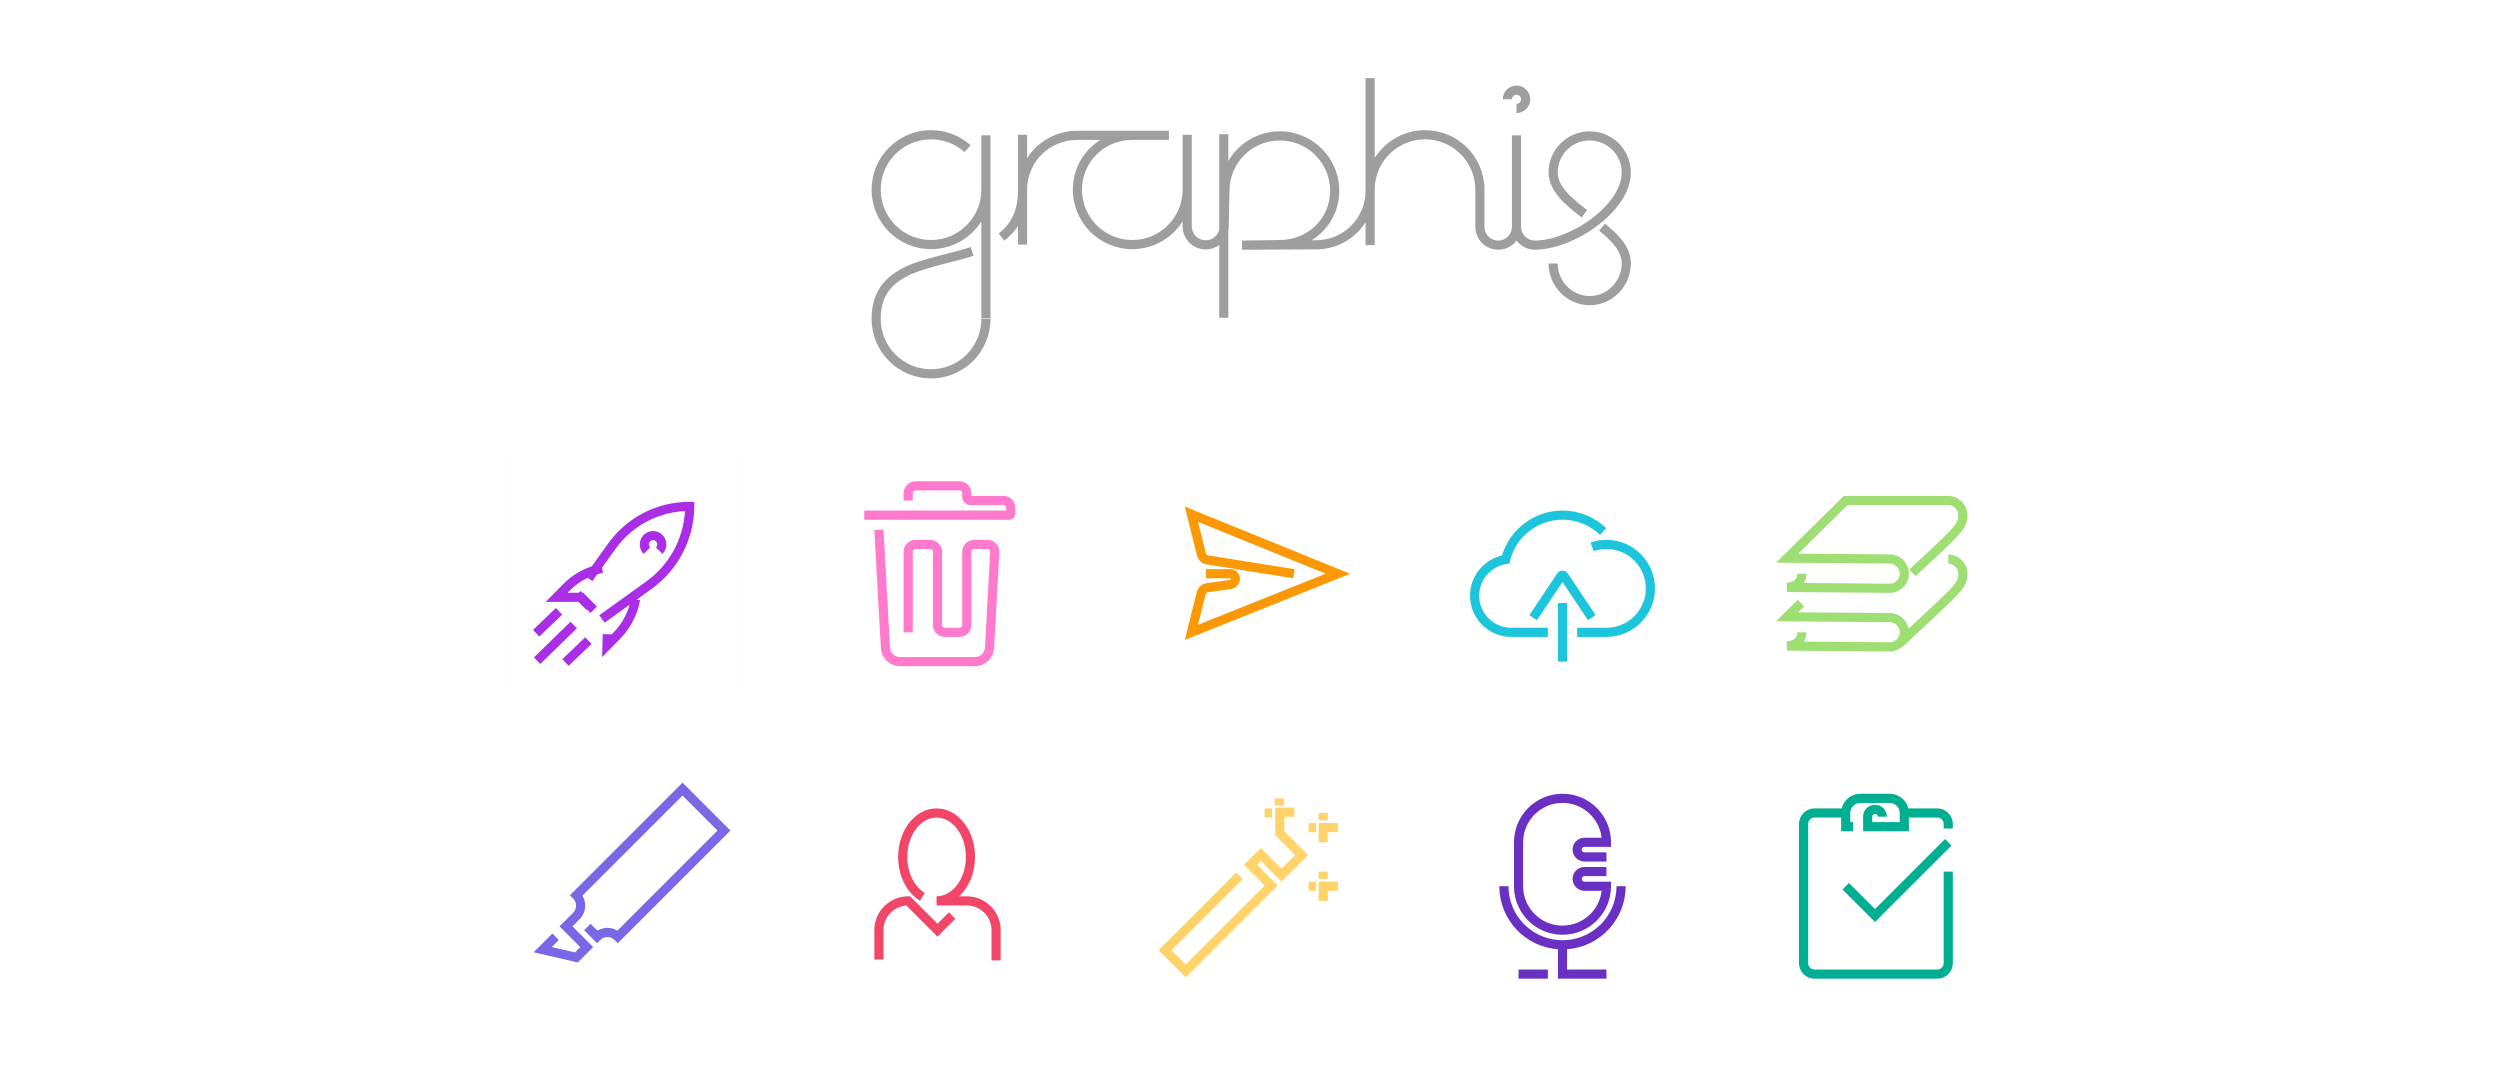
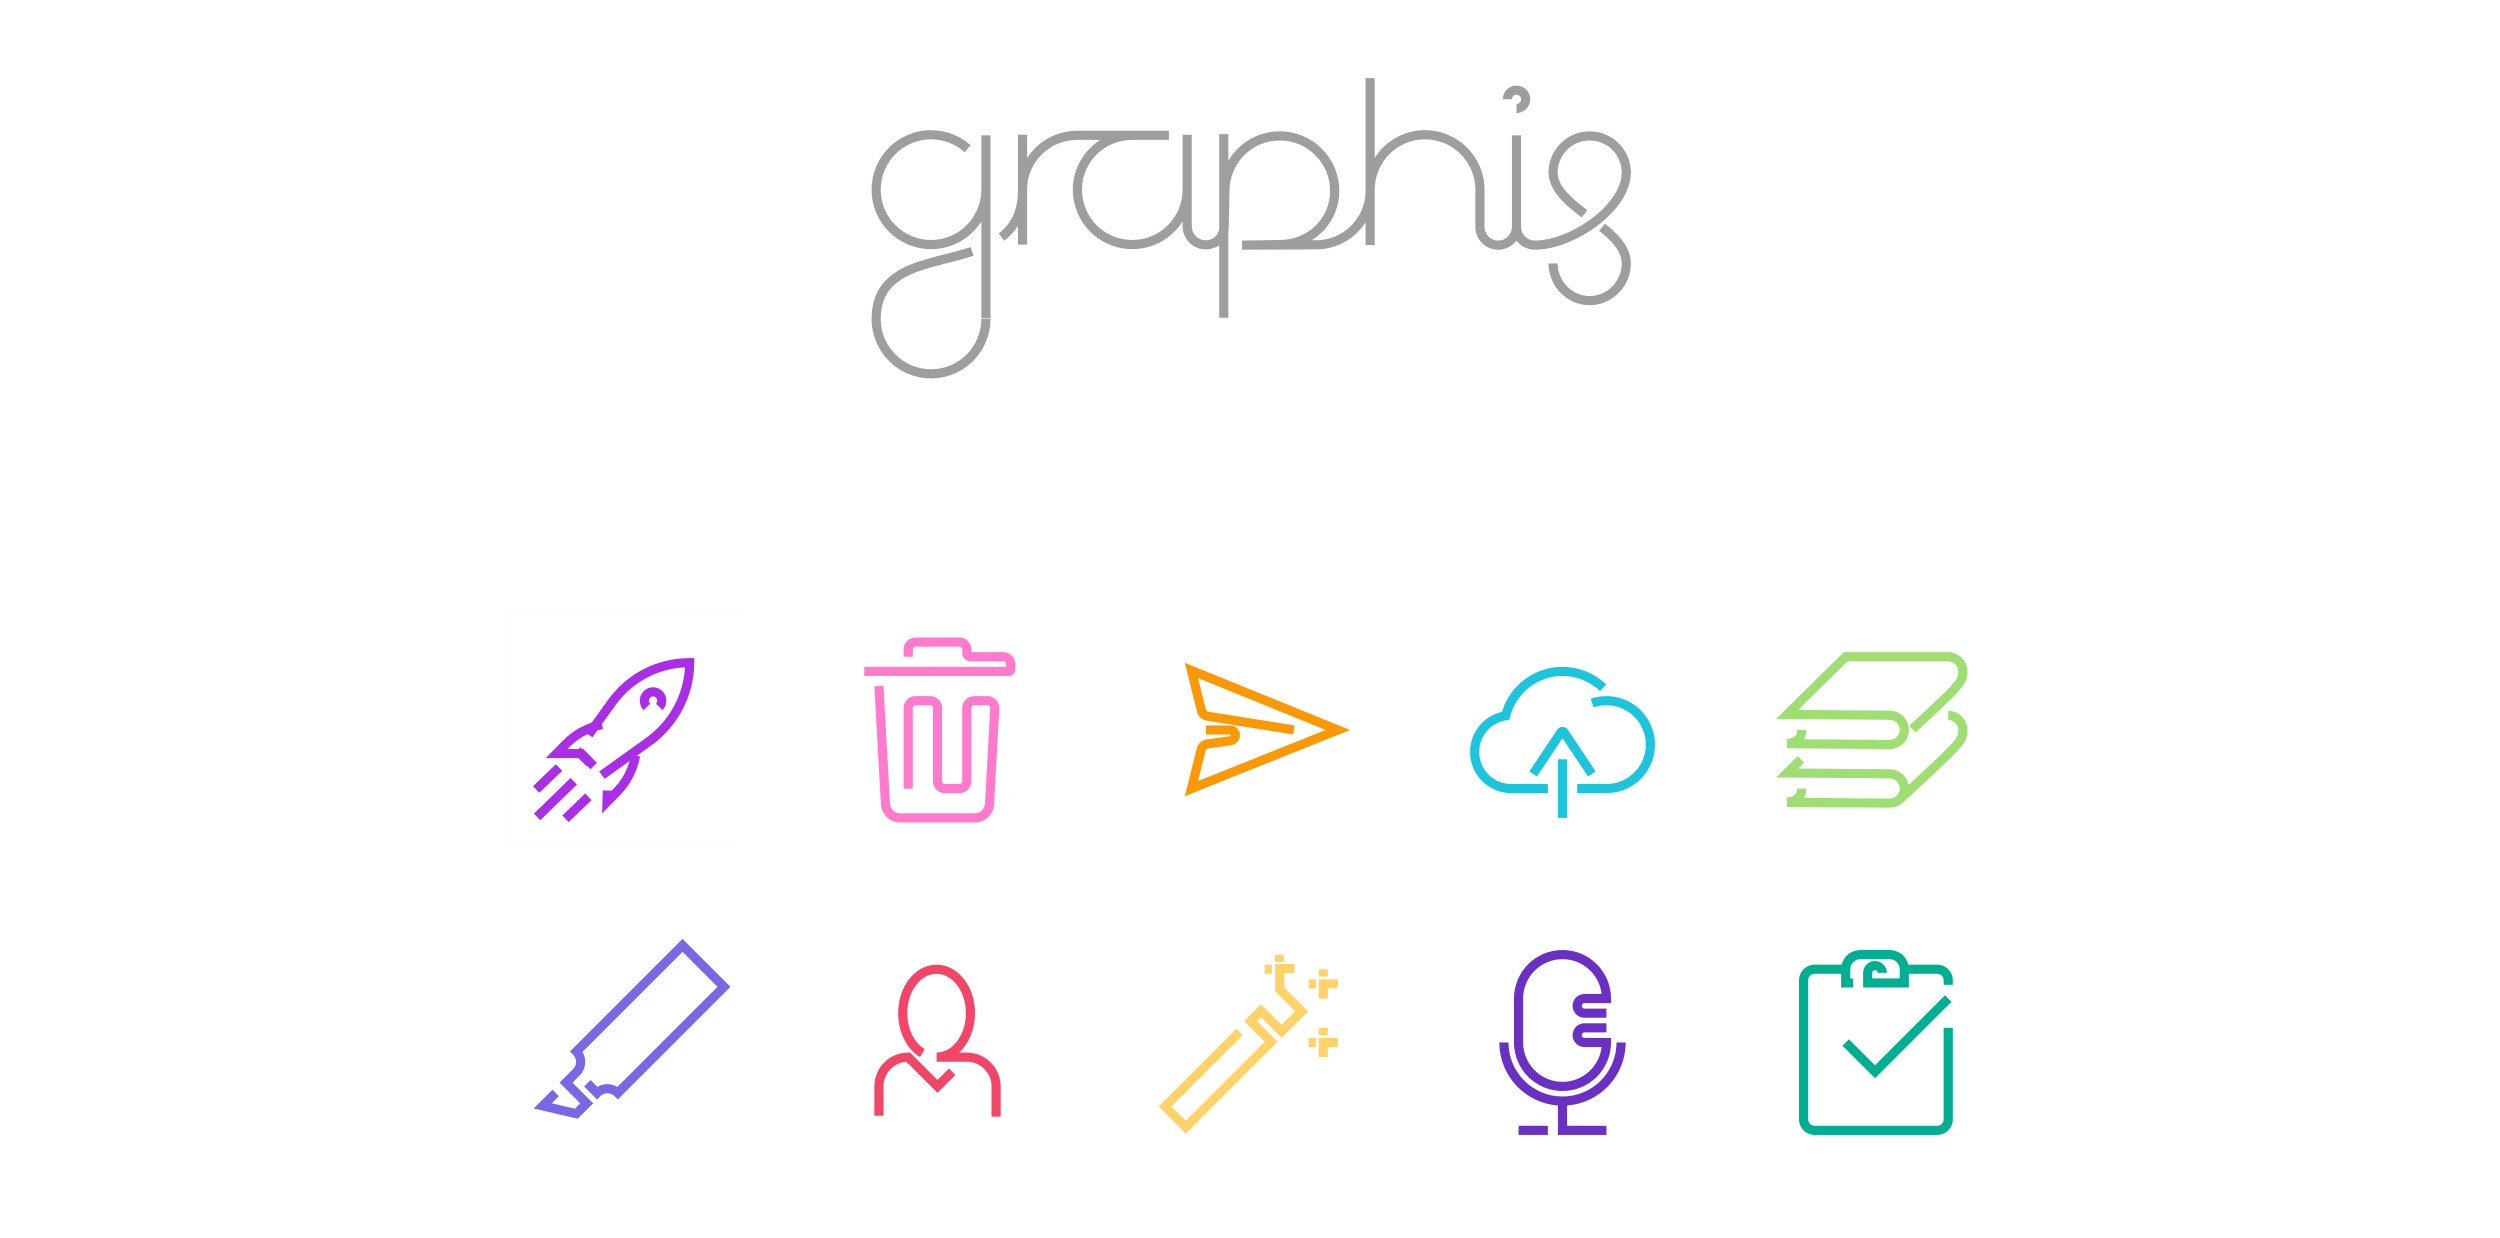
- <svg xmlns="http://www.w3.org/2000/svg" width="1024px" height="443px" viewBox="0 0 1024 443" version="1.1">
+ <svg xmlns="http://www.w3.org/2000/svg" width="1024px" height="507px" viewBox="0 0 1024 507" version="1.1">
  <g id="banner-rainbow" stroke="none" stroke-width="1" fill="none" fill-rule="evenodd">
-     <g id="Group" transform="translate(336, 187)">
+     <g id="Group" transform="translate(336, 251)">
      <rect id="Rectangle" stroke-opacity="0" stroke="#979797" stroke-width="0.75" x="0" y="0" width="96" height="96" />
      <path d="M25.872,29.896 L28.557,78.229 C28.676,80.359 30.395,82.037 32.508,82.122 L32.676,82.125 L63.319,82.125 C65.454,82.125 67.225,80.499 67.425,78.393 L67.438,78.225 L69.58,39.061 C69.614,38.441 69.138,37.911 68.518,37.877 L68.456,37.875 L63,37.875 C62.415,37.875 61.935,38.321 61.88,38.892 L61.875,39 L61.875,69 C61.875,71.634 59.786,73.78 57.175,73.872 L57,73.875 L51,73.875 C48.366,73.875 46.22,71.786 46.128,69.175 L46.125,69 L46.125,39 C46.125,38.415 45.679,37.935 45.108,37.88 L45,37.875 L39,37.875 C38.415,37.875 37.935,38.321 37.88,38.892 L37.875,39 L37.875,72 L34.125,72 L34.125,39 C34.125,36.366 36.214,34.22 38.825,34.128 L39,34.125 L45,34.125 C47.634,34.125 49.78,36.214 49.872,38.825 L49.875,39 L49.875,69 C49.875,69.585 50.321,70.065 50.892,70.12 L51,70.125 L57,70.125 C57.585,70.125 58.065,69.679 58.12,69.108 L58.125,69 L58.125,39 C58.125,36.366 60.214,34.22 62.825,34.128 L63,34.125 L68.456,34.125 C68.545,34.125 68.634,34.127 68.723,34.132 C71.353,34.276 73.381,36.479 73.331,39.091 L73.324,39.266 L71.182,78.43 C70.958,82.535 67.617,85.764 63.531,85.872 L63.319,85.875 L32.676,85.875 C28.567,85.875 25.162,82.72 24.828,78.648 L24.813,78.437 L22.128,30.104 L25.872,29.896 Z M57,10.125 C59.634,10.125 61.78,12.214 61.872,14.825 L61.875,15 L61.875,16.125 L75,16.125 C77.634,16.125 79.78,18.214 79.872,20.825 L79.875,21 L79.875,23.25 C79.875,24.651 78.777,25.796 77.394,25.871 L77.25,25.875 L18,25.875 L18,22.125 L76.125,22.125 L76.125,21 C76.125,20.415 75.679,19.935 75.108,19.88 L75,19.875 L61.5,19.875 C59.689,19.875 58.212,18.449 58.129,16.659 L58.125,16.5 L58.125,15 C58.125,14.415 57.679,13.935 57.108,13.88 L57,13.875 L39,13.875 C38.415,13.875 37.935,14.321 37.88,14.892 L37.875,15 L37.875,18 L34.125,18 L34.125,15 C34.125,12.366 36.214,10.22 38.825,10.128 L39,10.125 L57,10.125 Z" id="Shape" fill="#FF79CD" fill-rule="nonzero" />
    </g>
-     <g id="Group" transform="translate(464, 187)">
+     <g id="Group" transform="translate(464, 251)">
      <path d="M26.3,40.556 L21.286,20.498 L89.015,48.013 L21.292,75.103 L26.19,55.51 C26.657,53.643 28.176,52.231 30.059,51.894 L30.248,51.864 L39.699,50.552 C39.943,50.518 40.125,50.309 40.125,50.062 C40.125,49.974 40.063,49.899 39.98,49.88 L39.938,49.875 L30,49.875 L30,46.125 L39.938,46.125 C42.112,46.125 43.875,47.888 43.875,50.062 C43.875,52.122 42.399,53.875 40.389,54.238 L40.215,54.266 L30.764,55.579 C30.345,55.637 29.997,55.925 29.858,56.319 L29.828,56.42 L26.708,68.897 L78.984,47.986 L26.714,26.751 L29.938,39.647 C30.039,40.05 30.353,40.362 30.751,40.464 L30.852,40.485 L66.296,46.148 L65.704,49.852 L30.26,44.188 C28.396,43.89 26.878,42.545 26.351,40.744 L26.3,40.556 Z" id="Path-36" fill="#FA9905" fill-rule="nonzero" />
      <rect id="frame" stroke-opacity="0" stroke="#979797" stroke-width="0.75" x="0" y="0" width="96" height="96" />
    </g>
-     <g id="Group" transform="translate(208, 187)">
+     <g id="Group" transform="translate(208, 251)">
      <rect id="Rectangle" stroke-opacity="0.01" stroke="#979797" stroke-width="0.5" x="0" y="0" width="96" height="96" />
      <path d="M31.702,74.022 L34.298,76.728 L24.923,85.728 L22.327,83.022 L31.702,74.022 Z M25.691,67.657 L28.309,70.343 L13.309,84.968 L10.691,82.282 L25.691,67.657 Z M74.096,18.57 L74.529,18.571 L76.4,18.588 L76.388,20.459 C76.296,33.693 69.892,46.161 59.171,54.026 L58.558,54.469 L52.786,58.61 L54.168,58.862 C53.099,64.717 50.346,70.117 46.259,74.388 L45.943,74.714 L38.614,82.145 L38.895,72.739 L42.517,72.847 L43.273,72.081 C46.407,68.903 48.681,64.978 49.899,60.683 L39.65,68.038 L37.464,64.991 L56.625,51.24 C66.017,44.5 71.855,33.918 72.565,22.526 L72.575,22.355 L72.419,22.361 C61.387,22.891 51.076,28.403 44.442,37.399 L44.195,37.738 L38.59,45.521 L38.989,47.64 C38.205,47.787 37.431,47.97 36.669,48.187 L34.628,51.023 L32.738,49.663 C30.133,50.89 27.737,52.551 25.66,54.587 L25.349,54.897 L24.48,55.777 L29.068,55.777 L29.77,55.076 L30.471,55.777 L30.894,55.778 L36.501,61.462 L33.831,64.096 L32.357,62.601 L32.175,62.784 L28.918,59.526 L15.515,59.528 L22.679,52.264 C25.959,48.938 29.966,46.449 34.36,44.978 L41.152,35.547 C48.809,24.915 61.091,18.593 74.096,18.57 Z M19.702,62.022 L22.298,64.728 L12.923,73.728 L10.327,71.022 L19.702,62.022 Z M63.36,32.126 C65.433,34.228 65.475,37.599 63.487,39.753 L63.36,39.886 L60.69,37.252 C61.366,36.567 61.366,35.445 60.69,34.759 C60.028,34.088 58.965,34.088 58.303,34.759 C57.655,35.416 57.628,36.474 58.222,37.164 L58.303,37.252 L55.634,39.886 C53.517,37.74 53.517,34.271 55.634,32.126 C57.764,29.966 61.229,29.966 63.36,32.126 Z" id="Shape" fill="#AA2EE6" fill-rule="nonzero" />
    </g>
-     <g id="Group" transform="translate(592, 187)">
+     <g id="Group" transform="translate(592, 251)">
      <path d="M49.875,60 L49.875,84 L46.125,84 L46.125,60 L49.875,60 Z M48,22.125 C54.652,22.125 60.912,24.649 65.667,29.095 L65.951,29.365 L63.349,32.065 C59.252,28.118 53.805,25.875 48,25.875 C37.89,25.875 29.149,32.713 26.609,42.329 L26.532,42.627 L26.23,43.838 L24.996,44.027 C18.636,45 13.875,50.497 13.875,57 C13.875,64.166 19.618,69.991 26.753,70.123 L27,70.125 L27,73.875 C17.68,73.875 10.125,66.32 10.125,57 C10.125,49.103 15.583,42.361 23.085,40.582 L23.214,40.551 L23.271,40.364 C26.537,29.759 36.325,22.282 47.642,22.127 L48,22.125 Z M42,70.125 L42,73.875 L27,73.875 L27,70.125 L42,70.125 Z M66,34.125 C76.977,34.125 85.875,43.023 85.875,54 C85.875,64.867 77.154,73.697 66.329,73.872 L66,73.875 L54,73.875 L54,70.125 L66,70.125 C74.906,70.125 82.125,62.906 82.125,54 C82.125,45.094 74.906,37.875 66,37.875 C64.328,37.875 62.692,38.129 61.133,38.622 L60.745,38.75 L59.524,35.205 C61.59,34.493 63.771,34.125 66,34.125 Z M50.098,47.774 L50.184,47.896 L61.56,64.96 L58.44,67.04 L47.999,51.38 L37.56,67.04 L34.44,64.96 L45.816,47.896 C46.008,47.608 46.256,47.36 46.544,47.168 C47.709,46.392 49.268,46.669 50.098,47.774 Z" id="Shape" fill="#1CC5DC" fill-rule="nonzero" />
      <rect id="Rectangle" x="0" y="0" width="96" height="96" />
    </g>
-     <g id="Group" transform="translate(720, 315)">
+     <g id="Group" transform="translate(720, 379)">
      <path d="M61.875,25.5 L43.125,25.5 L43.125,19.5 C43.125,16.808 45.308,14.625 48,14.625 C50.634,14.625 52.78,16.714 52.872,19.325 L52.875,19.5 L49.125,19.5 C49.125,18.879 48.621,18.375 48,18.375 C47.415,18.375 46.935,18.821 46.88,19.392 L46.875,19.5 L46.875,21.75 L58.125,21.75 L58.125,18 L58.122,17.834 C58.037,15.689 56.314,13.965 54.17,13.878 L54,13.875 L42,13.875 L41.834,13.878 C39.689,13.963 37.965,15.686 37.878,17.83 L37.875,18 L37.875,21.75 L39,21.75 L39,25.5 L34.125,25.5 L34.125,19.875 L23.25,19.875 C21.849,19.875 20.704,20.973 20.629,22.356 L20.625,22.5 L20.625,79.5 C20.625,80.901 21.723,82.046 23.106,82.121 L23.25,82.125 L73.5,82.125 C74.901,82.125 76.046,81.027 76.121,79.644 L76.125,79.5 L76.125,42 L79.875,42 L79.875,79.5 C79.875,82.957 77.124,85.771 73.691,85.872 L73.5,85.875 L23.25,85.875 C19.793,85.875 16.979,83.124 16.878,79.691 L16.875,79.5 L16.875,22.5 C16.875,19.043 19.626,16.229 23.059,16.128 L23.25,16.125 L34.35,16.125 C35.174,12.75 38.173,10.228 41.779,10.128 L42,10.125 L54,10.125 L54.213,10.128 C57.822,10.224 60.826,12.747 61.65,16.125 L73.5,16.125 C76.957,16.125 79.771,18.876 79.872,22.309 L79.875,22.5 L79.875,24.375 L76.125,24.375 L76.125,22.5 C76.125,21.099 75.027,19.954 73.644,19.879 L73.5,19.875 L61.875,19.875 L61.875,25.5 Z M76.674,28.674 L79.326,31.326 L48,62.652 L34.674,49.326 L37.326,46.674 L48,57.349 L76.674,28.674 Z" id="Shape" fill="#00AF91" fill-rule="nonzero" />
      <rect id="Rectangle" x="0" y="0" width="96" height="96" />
    </g>
-     <g id="Group" transform="translate(592, 315)">
+     <g id="Group" transform="translate(592, 379)">
      <path d="M42,82.125 L42,85.875 L30,85.875 L30,82.125 L42,82.125 Z M25.875,48 C25.875,60.219 35.781,70.125 48,70.125 C60.097,70.125 69.927,60.416 70.122,48.366 L70.125,48 L73.875,48 C73.875,61.66 63.29,72.847 49.876,73.808 L49.875,82.125 L66,82.125 L66,85.875 L46.125,85.875 L46.125,73.808 C32.85,72.857 22.347,61.893 22.128,48.428 L22.125,48 L25.875,48 Z M48,10.125 C58.867,10.125 67.697,18.846 67.872,29.671 L67.875,30 L67.875,31.875 L57,31.875 C56.379,31.875 55.875,32.379 55.875,33 C55.875,33.585 56.321,34.065 56.892,34.12 L57,34.125 L66,34.125 L66,37.875 L57,37.875 C54.308,37.875 52.125,35.692 52.125,33 C52.125,30.366 54.214,28.22 56.825,28.128 L57,28.125 L64.017,28.125 L63.989,27.898 C62.97,20.072 56.34,14.008 48.267,13.877 L48,13.875 C39.183,13.875 32.02,20.951 31.877,29.733 L31.875,30 L31.875,48 C31.875,56.906 39.094,64.125 48,64.125 C56.193,64.125 62.959,58.014 63.989,50.102 L64.017,49.875 L57,49.875 C54.366,49.875 52.22,47.786 52.128,45.175 L52.125,45 C52.125,42.366 54.214,40.22 56.825,40.128 L57,40.125 L66,40.125 L66,43.875 L57,43.875 C56.379,43.875 55.875,44.379 55.875,45 C55.875,45.585 56.321,46.065 56.892,46.12 L57,46.125 L67.875,46.125 L67.875,48 C67.875,58.977 58.977,67.875 48,67.875 C37.133,67.875 28.303,59.154 28.128,48.329 L28.125,48 L28.125,30 C28.125,19.023 37.023,10.125 48,10.125 Z" id="Shape" fill="#6930C3" fill-rule="nonzero" />
      <rect id="Rectangle" x="0" y="0" width="96" height="96" />
    </g>
-     <g id="Group" transform="translate(464, 315)">
+     <g id="Group" transform="translate(464, 379)">
      <path d="M66.194,15.817 L66.194,19.567 L62.068,19.567 L62.068,25.538 L71.797,35.227 L60.922,46.101 L52.436,37.616 L50.845,39.207 L59.331,47.692 L21.678,85.346 L10.541,74.209 L42.361,42.389 L45.012,45.04 L15.843,74.209 L21.677,80.042 L54.027,47.692 L45.543,39.207 L52.437,32.313 L60.921,40.798 L66.487,35.232 L58.319,27.096 L58.319,15.817 L66.194,15.817 Z M84,46.125 L84,49.875 L79.875,49.875 L79.875,54 L76.125,54 L76.125,46.125 L84,46.125 Z M75,46.125 L75,49.875 L72,49.875 L72,46.125 L75,46.125 Z M79.875,42 L79.875,45 L76.125,45 L76.125,42 L79.875,42 Z M84,22.125 L84,25.875 L79.875,25.875 L79.875,30 L76.125,30 L76.125,22.125 L84,22.125 Z M75,22.125 L75,25.875 L72,25.875 L72,22.125 L75,22.125 Z M79.875,18 L79.875,21 L76.125,21 L76.125,18 L79.875,18 Z M57,16.125 L57,19.875 L54,19.875 L54,16.125 L57,16.125 Z M61.875,12 L61.875,15 L58.125,15 L58.125,12 L61.875,12 Z" id="Shape" fill="#FFD369" fill-rule="nonzero" />
      <rect id="Rectangle" x="0" y="0" width="96" height="96" />
    </g>
-     <g id="Group" transform="translate(336, 315)">
+     <g id="Group" transform="translate(336, 379)">
      <path d="M47.625,16.125 C56.446,16.125 63.375,25.114 63.375,36 C63.375,42.599 60.829,48.5 56.859,52.126 L60,52.125 C67.579,52.125 73.738,58.201 73.873,65.748 L73.875,66 L73.875,78.375 L70.125,78.375 L70.125,66 C70.125,60.486 65.717,56.001 60.232,55.878 L60,55.875 L48,55.875 L47.945,55.872 L47.945,55.872 L47.625,55.875 L47.625,52.125 C54.13,52.125 59.625,44.997 59.625,36 C59.625,27.003 54.13,19.875 47.625,19.875 C41.12,19.875 35.625,27.003 35.625,36 C35.625,42.347 38.398,47.974 42.55,50.601 L42.769,50.737 L40.839,53.952 C35.372,50.669 31.875,43.712 31.875,36 C31.875,25.114 38.804,16.125 47.625,16.125 Z M36.777,52.125 L48,63.349 L52.674,58.674 L55.326,61.326 L48,68.652 L35.252,55.903 L35.078,55.916 C29.994,56.375 25.994,60.592 25.878,65.768 L25.875,66 L25.875,78 L22.125,78 L22.125,66 C22.125,58.421 28.201,52.262 35.748,52.127 L36,52.125 L36.777,52.125 Z" id="Shape" fill="#F14668" fill-rule="nonzero" />
      <rect id="Rectangle" x="0" y="0" width="96" height="96" />
    </g>
-     <g id="Group" transform="translate(720, 187)">
+     <g id="Group" transform="translate(720, 251)">
      <path d="M78,40.125 C82.02,40.125 85.875,43.517 85.875,48 C85.875,50.845 85.068,52.697 83.252,54.887 L82.978,55.211 L81.814,56.554 L81.643,56.756 L81.45,56.969 L81.077,57.359 L80.714,57.727 L79.962,58.474 L78.138,60.246 L76.01,62.283 L72.926,65.206 L69.965,67.993 L63.881,73.681 L59.776,77.499 L59.699,77.416 C58.305,78.87 56.357,79.786 54.198,79.827 L53.986,79.828 L11.985,79.5 L11.767,75.764 C14.819,75.383 16.064,74.276 16.123,72.161 L16.125,72 L19.875,72 C19.875,73.452 19.556,74.71 18.944,75.763 L18.919,75.804 L54.015,76.078 C56.212,76.095 58.017,74.371 58.12,72.209 L58.125,72.047 L58.125,72 C58.125,69.764 56.366,67.937 54.152,67.833 L53.986,67.828 L7.458,67.465 L16.376,58.687 L19.006,61.359 L16.541,63.785 L54.015,64.078 C57.87,64.108 61.064,66.888 61.742,70.548 L68.448,64.271 L73.441,59.552 L76.036,57.068 L77.45,55.692 L78.191,54.955 L78.626,54.504 L78.782,54.333 L79.683,53.285 L80.2,52.69 C81.627,51.016 82.125,49.932 82.125,48 C82.125,45.759 80.148,43.964 78.15,43.878 L78,43.875 L78,40.125 Z M78,16.125 C82.02,16.125 85.875,19.517 85.875,24 C85.875,26.845 85.068,28.697 83.252,30.887 L82.978,31.211 L81.814,32.554 L81.604,32.802 L81.327,33.11 L80.963,33.496 L80.413,34.06 L79.612,34.86 L78.486,35.961 L76.571,37.805 L73.992,40.253 L69.456,44.51 L64.587,49.042 L62.036,46.294 L66.216,42.404 L70.562,38.332 L73.633,35.424 L75.718,33.424 L76.699,32.469 L77.401,31.775 L78.137,31.029 L78.538,30.606 L78.734,30.389 L79.287,29.742 L80.2,28.69 C81.627,27.016 82.125,25.932 82.125,24 C82.125,21.759 80.148,19.964 78.15,19.878 L78,19.875 L36.767,19.875 L16.541,39.785 L54.015,40.078 C58.294,40.112 61.76,43.534 61.872,47.787 L61.875,48.061 C61.842,52.314 58.424,55.748 54.198,55.827 L53.986,55.828 L11.985,55.5 L11.767,51.764 C14.819,51.383 16.064,50.276 16.123,48.161 L16.125,48 L19.875,48 C19.875,49.452 19.556,50.71 18.944,51.763 L18.919,51.804 L54.015,52.078 C56.212,52.095 58.017,50.371 58.12,48.196 L58.125,48 C58.125,45.764 56.366,43.937 54.152,43.833 L53.986,43.828 L7.458,43.465 L35.232,16.125 L78,16.125 Z" id="Shape" fill="#9EDE73" fill-rule="nonzero" />
      <rect id="Rectangle" x="0" y="0" width="96" height="96" />
    </g>
-     <g id="Group" transform="translate(208, 315)">
+     <g id="Group" transform="translate(208, 379)">
      <path d="M67.875,34.125 L67.875,36 C67.875,38.223 69.633,40.035 71.834,40.122 L72,40.125 L73.875,40.125 L73.875,47.625 L70.125,47.625 L70.125,43.65 L69.939,43.603 C67.246,42.874 65.126,40.754 64.397,38.061 L64.349,37.875 L6.375,37.875 L6.375,58.125 L64.349,58.125 L64.397,57.939 C65.285,54.655 68.245,52.222 71.787,52.128 L72,52.125 L76.125,52.125 L76.125,40.125 L85.039,40.125 L94.883,55.875 L84,55.875 L84,52.125 L88.118,52.125 L82.961,43.875 L79.875,43.875 L79.875,55.875 L72,55.875 C69.777,55.875 67.965,57.633 67.878,59.834 L67.875,60 L67.875,61.875 L2.625,61.875 L2.625,34.125 L67.875,34.125 Z" id="Path-5" fill="#7868E6" fill-rule="nonzero" transform="translate(48.75398, 48) rotate(135) translate(-48.75398, -48) " />
      <rect id="Rectangle" x="0" y="0" width="96" height="96" />
    </g>
    <path d="M397.592,101.194 L398.755,104.757 L398.362,104.885 L397.562,105.138 L396.948,105.327 L396.109,105.578 L395.459,105.767 L394.785,105.958 L394.083,106.154 L393.093,106.423 L391.753,106.779 L390.275,107.164 L386.636,108.097 L385.356,108.431 L384.139,108.754 L382.982,109.068 L381.883,109.373 L380.839,109.671 L380.337,109.817 L379.607,110.035 L378.904,110.25 L378.227,110.464 L377.789,110.605 L377.362,110.746 L376.945,110.887 L376.538,111.027 L376.141,111.168 L375.752,111.308 L375.373,111.449 L375.002,111.591 L374.283,111.875 L374.283,111.875 L373.935,112.019 L373.594,112.164 L373.259,112.31 L372.931,112.458 L372.608,112.607 L372.291,112.758 L371.825,112.987 L371.825,112.987 L371.52,113.143 L371.22,113.301 L370.923,113.462 L370.63,113.625 L370.34,113.79 L370.052,113.959 L369.767,114.131 L369.484,114.305 L369.203,114.484 L368.923,114.665 L368.784,114.758 C363.438,118.309 360.747,123.232 360.747,130.634 C360.747,142.021 369.974,151.251 381.355,151.251 C392.623,151.251 401.779,142.205 401.961,130.975 L401.964,130.634 L405.711,130.634 C405.711,144.091 394.807,155 381.355,155 C367.904,155 357,144.091 357,130.634 C357,122.061 360.256,116.01 366.499,111.777 L366.864,111.533 L367.326,111.235 L367.635,111.041 L367.945,110.851 L368.256,110.665 L368.727,110.391 L368.727,110.391 L369.044,110.214 L369.364,110.039 L369.687,109.867 L370.014,109.697 L370.345,109.531 L370.68,109.367 L371.193,109.124 L371.193,109.124 L371.541,108.966 L371.894,108.808 L372.254,108.653 L372.621,108.499 L372.994,108.347 L373.374,108.195 L373.762,108.045 L374.159,107.895 L374.563,107.746 L374.976,107.598 L375.399,107.45 L375.831,107.302 L376.725,107.006 L376.725,107.006 L377.423,106.783 L377.903,106.633 L378.644,106.408 L379.413,106.18 L380.483,105.872 L381.32,105.637 L382.487,105.317 L383.712,104.988 L385.333,104.562 L389.634,103.458 L391.056,103.087 L392.098,102.809 L393.067,102.546 L393.753,102.355 L394.41,102.168 L394.834,102.045 L395.656,101.802 L396.453,101.558 L396.834,101.438 L397.213,101.317 L397.592,101.194 Z M381.355,53.32 C387.308,53.32 392.933,55.467 397.329,59.292 L397.552,59.488 L395.059,62.287 C391.31,58.945 386.481,57.069 381.355,57.069 C369.974,57.069 360.747,66.299 360.747,77.686 C360.747,89.072 369.974,98.303 381.355,98.303 C392.623,98.303 401.779,89.256 401.961,78.027 L401.964,77.686 L401.964,55.429 L405.711,55.429 L405.711,130.4 L401.964,130.4 L401.965,90.676 C397.651,97.511 390.033,102.051 381.355,102.051 C367.904,102.051 357,91.143 357,77.686 C357,64.229 367.904,53.32 381.355,53.32 Z M563.084,32 L563.084,64.695 C567.398,57.86 575.015,53.32 583.693,53.32 C597.009,53.32 607.83,64.012 608.045,77.283 L608.048,77.686 L608.048,92.914 C608.048,96.02 610.565,98.537 613.669,98.537 C616.725,98.537 619.212,96.097 619.287,93.057 L619.289,92.914 L619.289,55.429 L623.036,55.429 L623.036,92.914 C623.036,96.02 625.553,98.537 628.657,98.537 C632.849,98.537 637.864,97.255 642.905,94.921 C648.54,92.312 653.83,88.564 657.714,84.381 C661.863,79.911 664.174,75.223 664.251,70.881 L664.253,70.657 C664.253,63.411 658.381,57.537 651.139,57.537 C643.968,57.537 638.142,63.294 638.026,70.44 L638.025,70.52 L638.026,70.63 C638.075,73.111 639.006,75.389 641.024,77.875 L641.268,78.171 C641.518,78.468 641.783,78.768 642.064,79.072 L642.35,79.377 C642.398,79.428 642.447,79.479 642.497,79.531 L642.798,79.84 L643.191,80.231 L643.191,80.231 L643.6,80.627 L644.113,81.108 L644.113,81.108 L644.469,81.434 L644.836,81.763 L645.408,82.265 L645.408,82.265 L645.803,82.604 L646.209,82.948 L646.627,83.296 L647.057,83.648 L647.497,84.005 L648.181,84.55 L648.651,84.92 L649.133,85.295 L649.626,85.675 L650.135,86.063 L647.869,89.049 L647.308,88.621 L646.766,88.204 L645.986,87.598 L645.487,87.204 L645.005,86.82 L644.539,86.443 L644.088,86.074 L643.651,85.711 L643.126,85.266 L643.126,85.266 L642.622,84.83 L642.425,84.657 L642.425,84.657 L642.042,84.316 C641.917,84.202 641.793,84.09 641.671,83.977 L641.311,83.642 L640.962,83.31 L640.623,82.979 C640.289,82.649 639.97,82.32 639.662,81.991 L639.358,81.662 L639.061,81.332 L638.915,81.166 L638.629,80.832 C635.848,77.554 634.342,74.239 634.279,70.657 L634.277,70.657 L634.278,70.53 L634.277,70.423 L634.279,70.423 L634.279,70.378 C634.428,61.191 641.919,53.789 651.139,53.789 C660.358,53.789 667.849,61.191 668,70.378 L668,70.657 C668,76.13 665.271,81.749 660.46,86.932 C656.233,91.484 650.544,95.515 644.479,98.323 C638.976,100.871 633.441,102.286 628.657,102.286 C625.592,102.286 622.872,100.814 621.163,98.538 C619.454,100.814 616.733,102.286 613.669,102.286 C608.549,102.286 604.389,98.177 604.303,93.076 L604.301,92.914 L604.301,77.686 C604.301,66.299 595.074,57.069 583.693,57.069 C572.425,57.069 563.269,66.115 563.087,77.345 L563.084,77.686 L563.084,100.411 L559.337,100.411 L559.338,91.037 C555.165,97.585 547.903,101.973 539.601,102.145 L539.206,102.15 L508.761,102.286 L508.725,98.537 L524.209,98.303 C535.695,98.303 544.818,89.439 544.818,78.154 C544.818,66.768 535.591,57.537 524.209,57.537 C512.941,57.537 503.786,66.584 503.604,77.813 L503.601,78.154 L503.133,78.154 L503.133,78.184 L503.6,78.194 L503.29,92.954 C503.279,93.477 503.225,93.989 503.133,94.487 L503.133,130.166 L499.386,130.166 L499.386,100.392 C497.799,101.539 495.842,102.201 493.736,102.168 C488.61,102.088 484.485,97.951 484.399,92.842 L484.398,92.679 L484.399,90.676 C480.085,97.511 472.467,102.051 463.789,102.051 C450.338,102.051 439.434,91.143 439.434,77.686 C439.434,69.069 443.914,61.567 450.694,57.302 L441.307,57.303 C429.988,57.303 420.883,66.17 420.702,77.346 L420.699,77.629 L420.699,100.177 L416.952,100.177 L416.952,92.516 C415.54,94.762 413.735,96.724 411.55,98.432 L411.344,98.592 L409.066,95.616 C414.213,91.672 416.886,86.194 416.951,78.217 L416.952,77.629 L416.952,55.194 L420.699,55.194 L420.699,64.764 C424.939,58.111 432.376,53.693 440.903,53.557 L441.307,53.554 L478.777,53.554 L478.777,57.303 L463.789,57.303 C452.356,57.303 443.181,66.35 443.181,77.686 C443.181,89.072 452.407,98.303 463.789,98.303 C475.057,98.303 484.213,89.256 484.395,78.027 L484.398,77.686 L484.398,55.194 L488.145,55.194 L488.145,92.679 C488.145,95.815 490.66,98.371 493.794,98.42 C496.49,98.462 498.777,96.612 499.386,94.093 L499.386,54.96 L503.133,54.96 L503.133,65.936 C507.349,58.673 515.209,53.789 524.209,53.789 C537.66,53.789 548.565,64.697 548.565,78.154 C548.565,86.717 544.131,94.108 537.399,98.319 L537.252,98.41 L539.189,98.401 C550.22,98.352 559.157,89.481 559.335,78.488 L559.337,78.154 L559.337,32 L563.084,32 Z M657.373,91.592 C657.543,91.729 657.711,91.866 657.877,92.001 L658.368,92.407 C658.691,92.676 659.006,92.943 659.312,93.209 L659.766,93.606 C660.065,93.87 660.355,94.132 660.637,94.392 L661.054,94.782 C665.642,99.121 667.933,103.076 667.999,107.703 L668,107.909 C668,117.261 660.416,125.011 651.139,125.011 C641.954,125.011 634.429,117.415 634.279,108.189 L634.277,107.909 L638.024,107.909 C638.024,115.208 643.948,121.263 651.139,121.263 C658.257,121.263 664.134,115.329 664.251,108.127 L664.253,107.909 C664.253,104.459 662.425,101.261 658.523,97.55 L658.132,97.183 C657.735,96.815 657.318,96.441 656.88,96.061 L656.436,95.68 L655.977,95.294 L655.743,95.099 L655.743,95.099 L655.264,94.707 L655.023,94.512 L657.373,91.592 Z M621.163,35.046 C624.267,35.046 626.783,37.563 626.783,40.669 C626.783,43.726 624.344,46.214 621.305,46.29 L621.163,46.291 L621.163,42.543 C622.197,42.543 623.036,41.704 623.036,40.669 C623.036,39.633 622.197,38.794 621.163,38.794 C620.159,38.794 619.34,39.583 619.291,40.575 L619.289,40.669 L615.542,40.669 C615.542,37.563 618.059,35.046 621.163,35.046 Z" id="Shape" fill="#9E9E9E" fill-rule="nonzero" />
  </g>
</svg>
